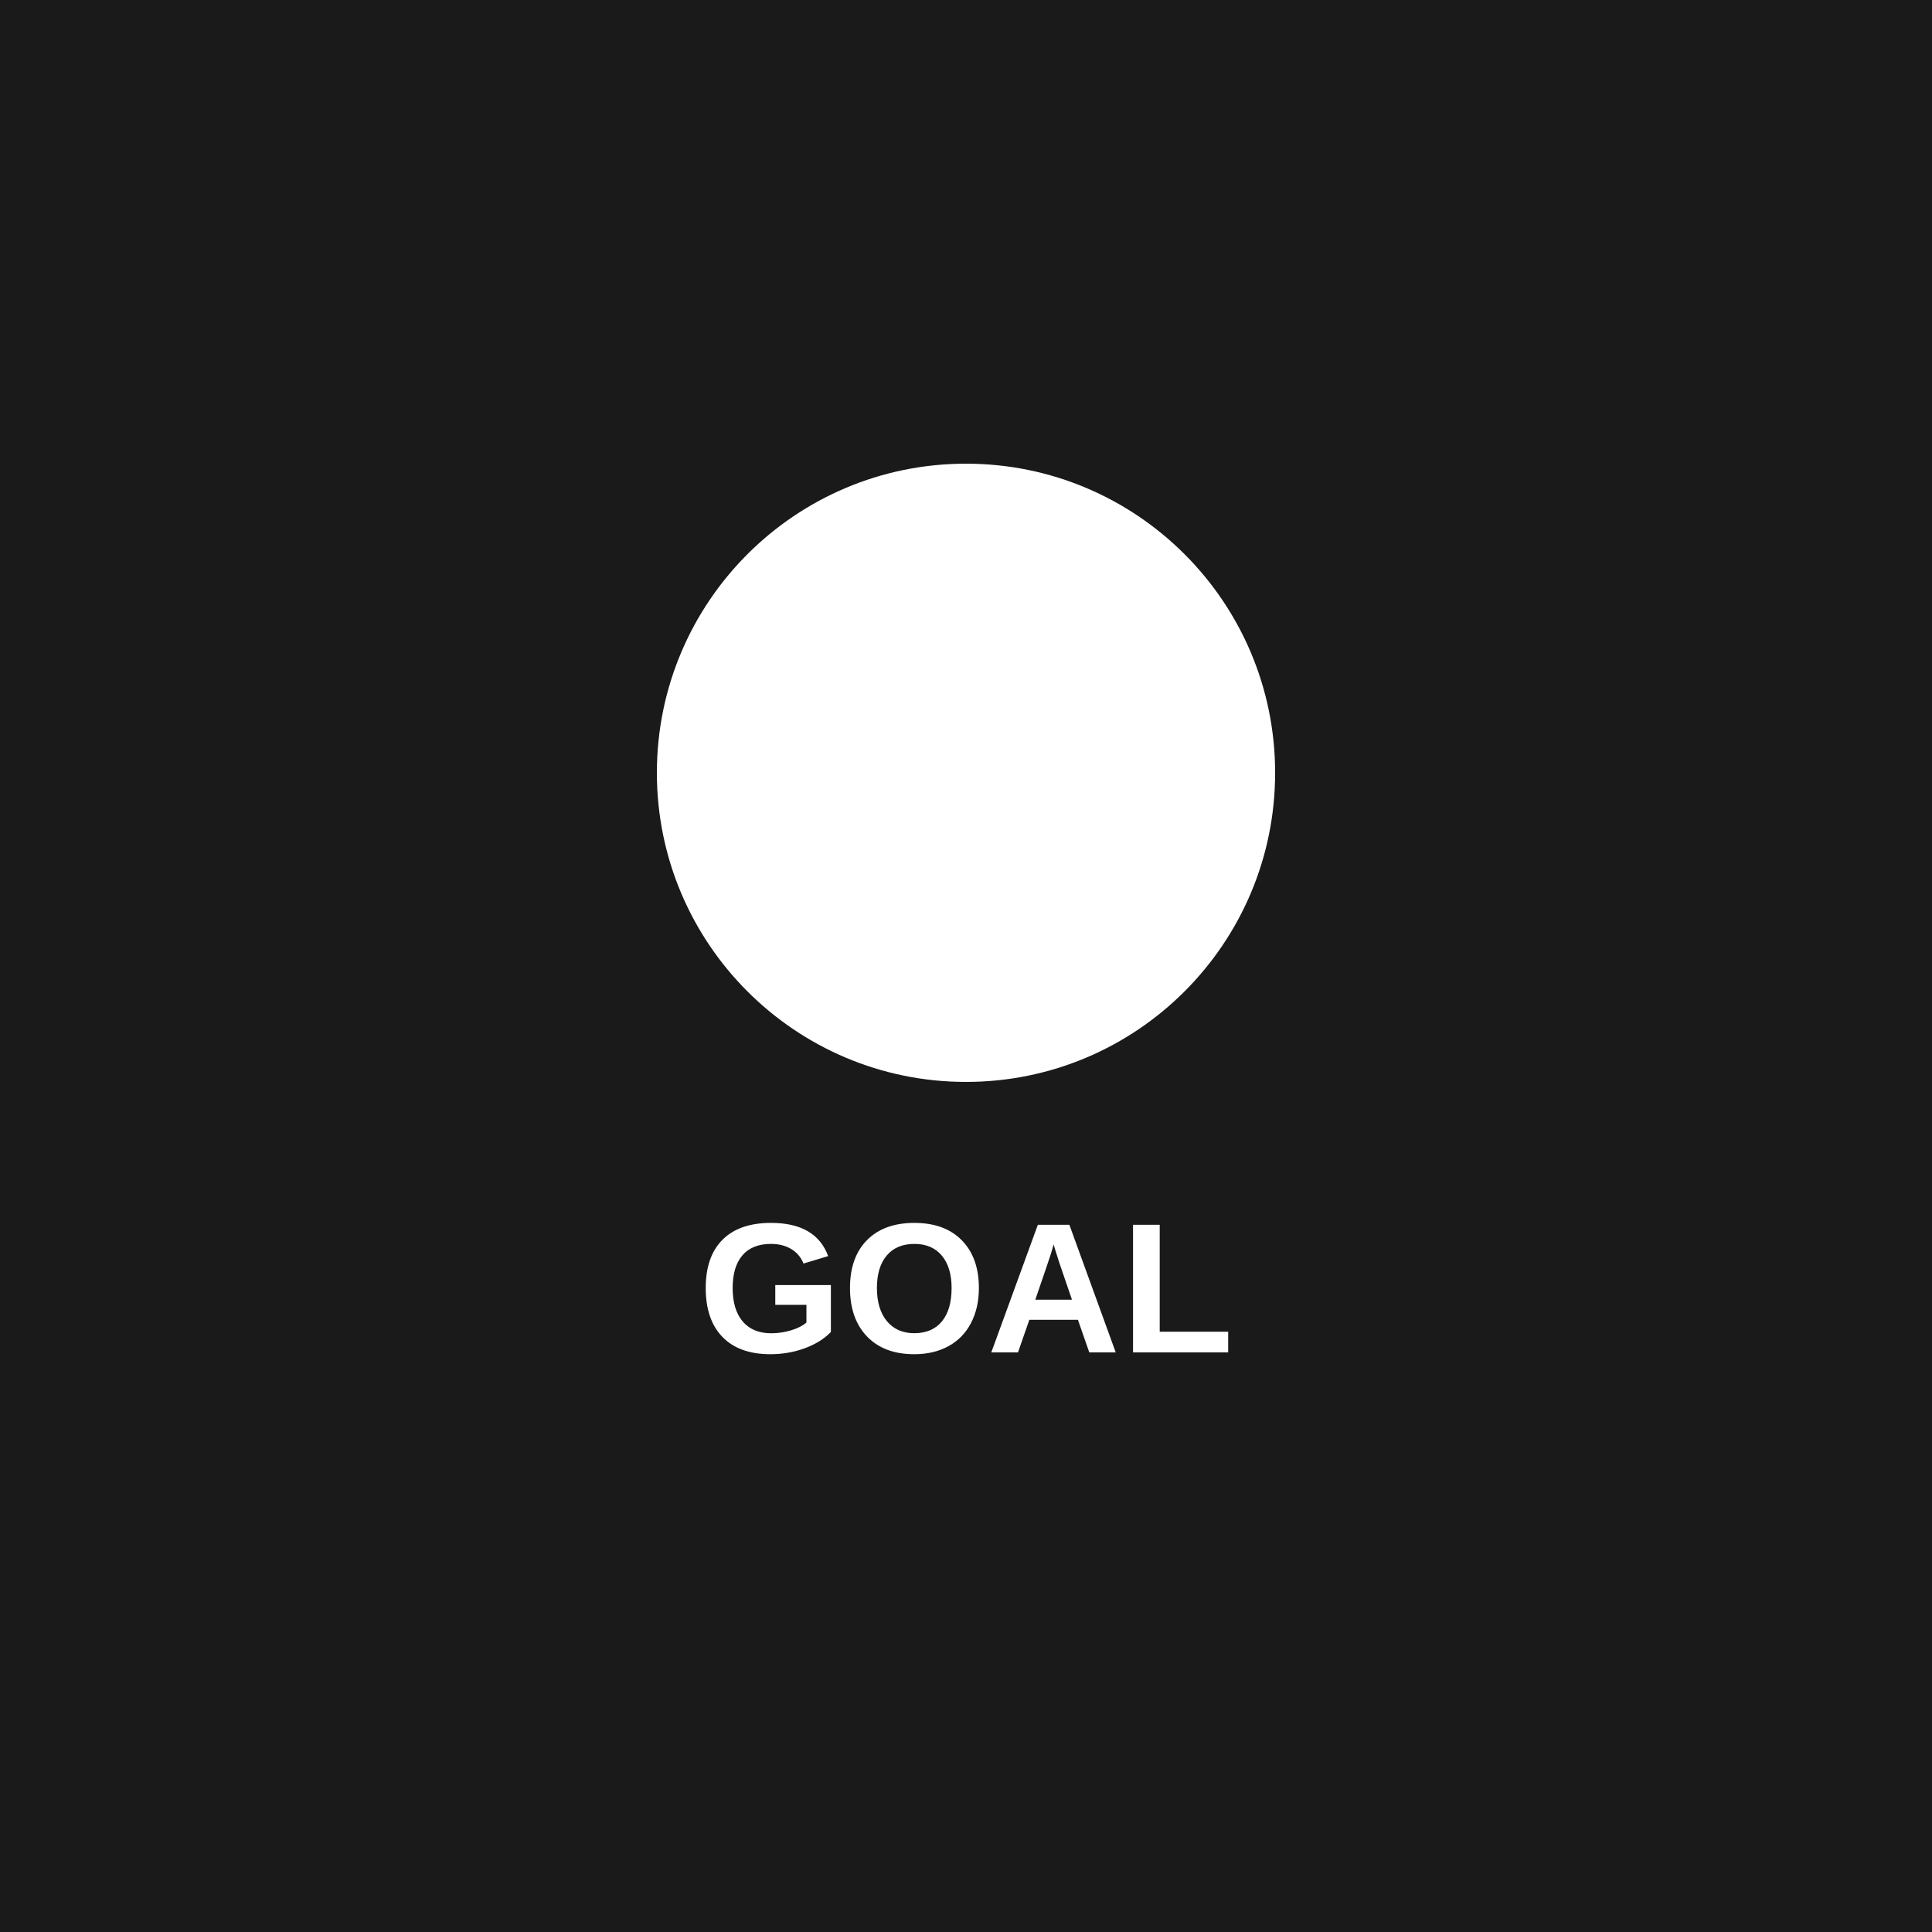
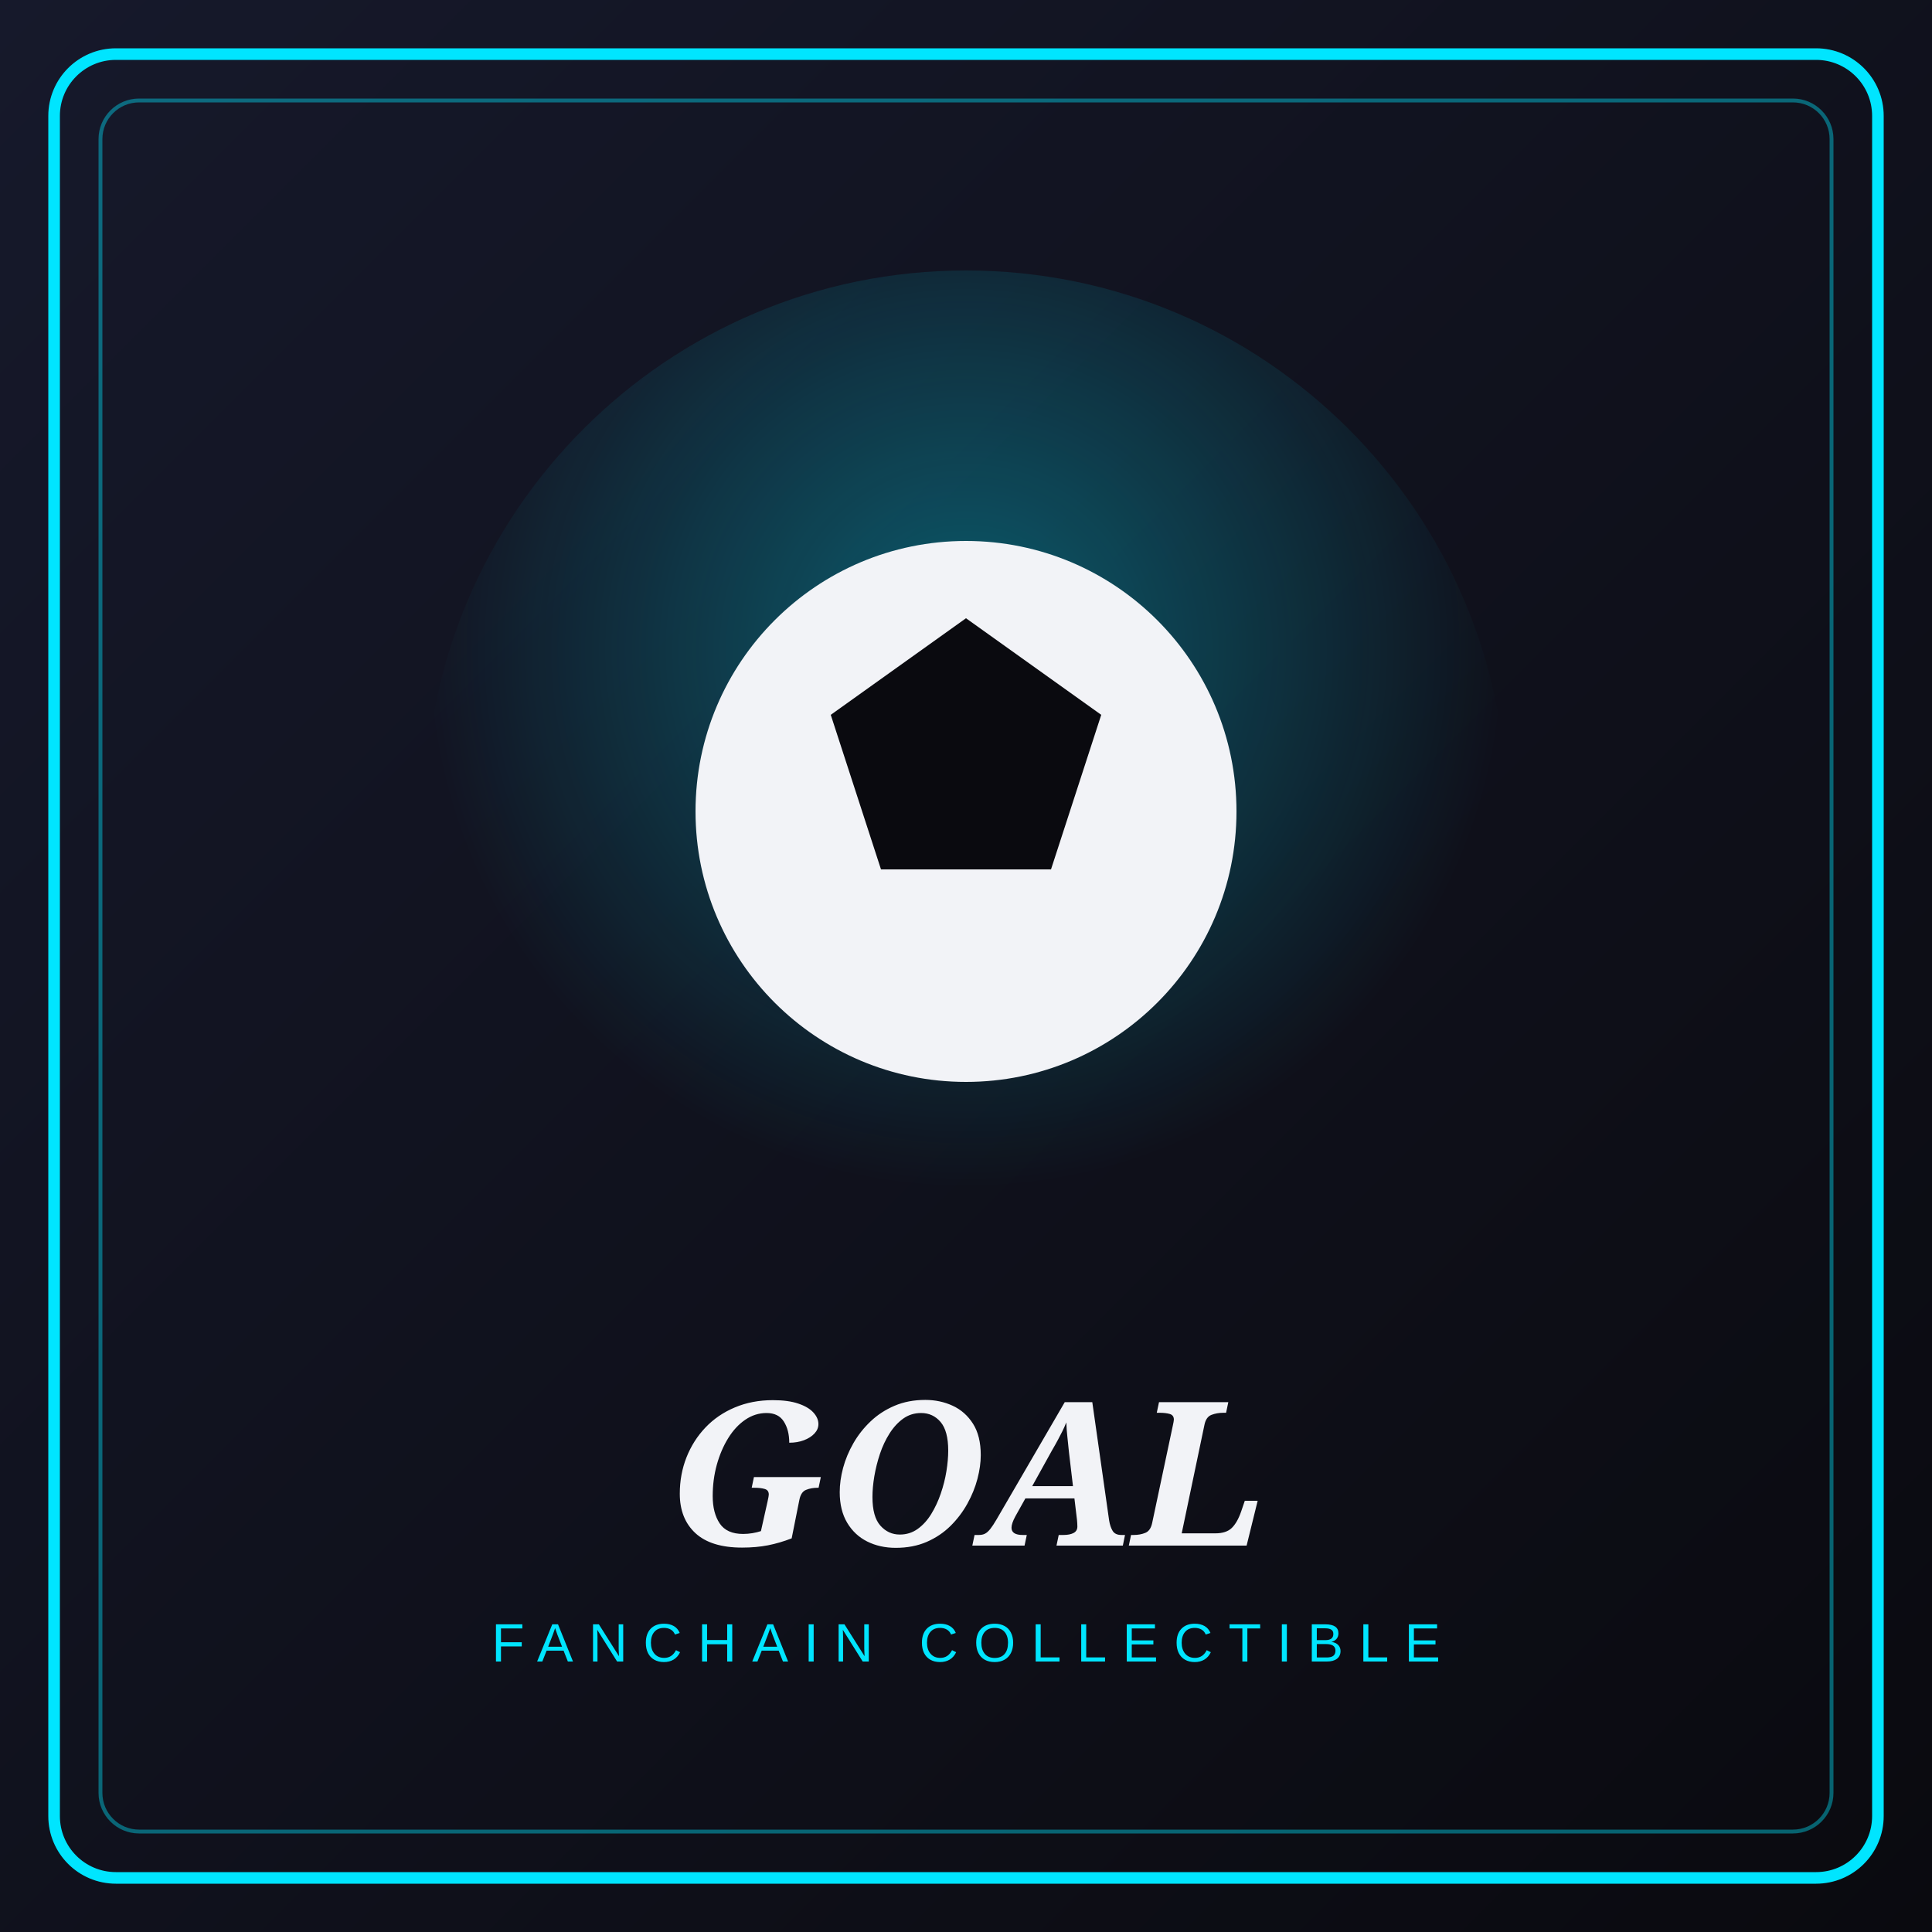
<svg xmlns="http://www.w3.org/2000/svg" width="500" height="500" viewBox="0 0 500 500">
-   <rect width="500" height="500" fill="#1a1a1a" />
-   <circle cx="250" cy="200" r="80" fill="#ffffff" />
-   <text x="250" y="350" font-family="Arial, sans-serif" font-size="48" fill="#ffffff" text-anchor="middle" font-weight="bold">GOAL</text>
+   <defs>
+     <linearGradient id="bg" x1="0" y1="0" x2="1" y2="1">
+       <stop offset="0%" stop-color="#16192B" />
+       <stop offset="100%" stop-color="#0A0A0F" />
+     </linearGradient>
+     <radialGradient id="glow" cx="50%" cy="35%" r="50%">
+       <stop offset="0%" stop-color="#00E5FF" stop-opacity="0.35" />
+       <stop offset="100%" stop-color="#00E5FF" stop-opacity="0" />
+     </radialGradient>
+   </defs>
+   <rect width="500" height="500" fill="url(#bg)" />
+   <rect x="14" y="14" width="472" height="472" rx="16" fill="none" stroke="#00E5FF" stroke-width="3" />
+   <rect x="26" y="26" width="448" height="448" rx="10" fill="none" stroke="#00E5FF" stroke-width="1" opacity="0.4" />
+   <circle cx="250" cy="210" r="140" fill="url(#glow)">
+     <animate attributeName="r" values="130;150;130" dur="3s" repeatCount="indefinite" />
+   </circle>
+   <circle cx="250" cy="210" r="70" fill="#F2F3F7" />
+   <path d="M250 160 L285 185 L272 225 L228 225 L215 185 Z" fill="#0A0A0F" />
+   <text x="250" y="400" font-family="Georgia, serif" font-style="italic" font-size="52" fill="#F2F3F7" text-anchor="middle" font-weight="bold">GOAL</text>
+   <text x="250" y="430" font-family="Arial, sans-serif" font-size="14" letter-spacing="4" fill="#00E5FF" text-anchor="middle">FANCHAIN COLLECTIBLE</text>
</svg>
